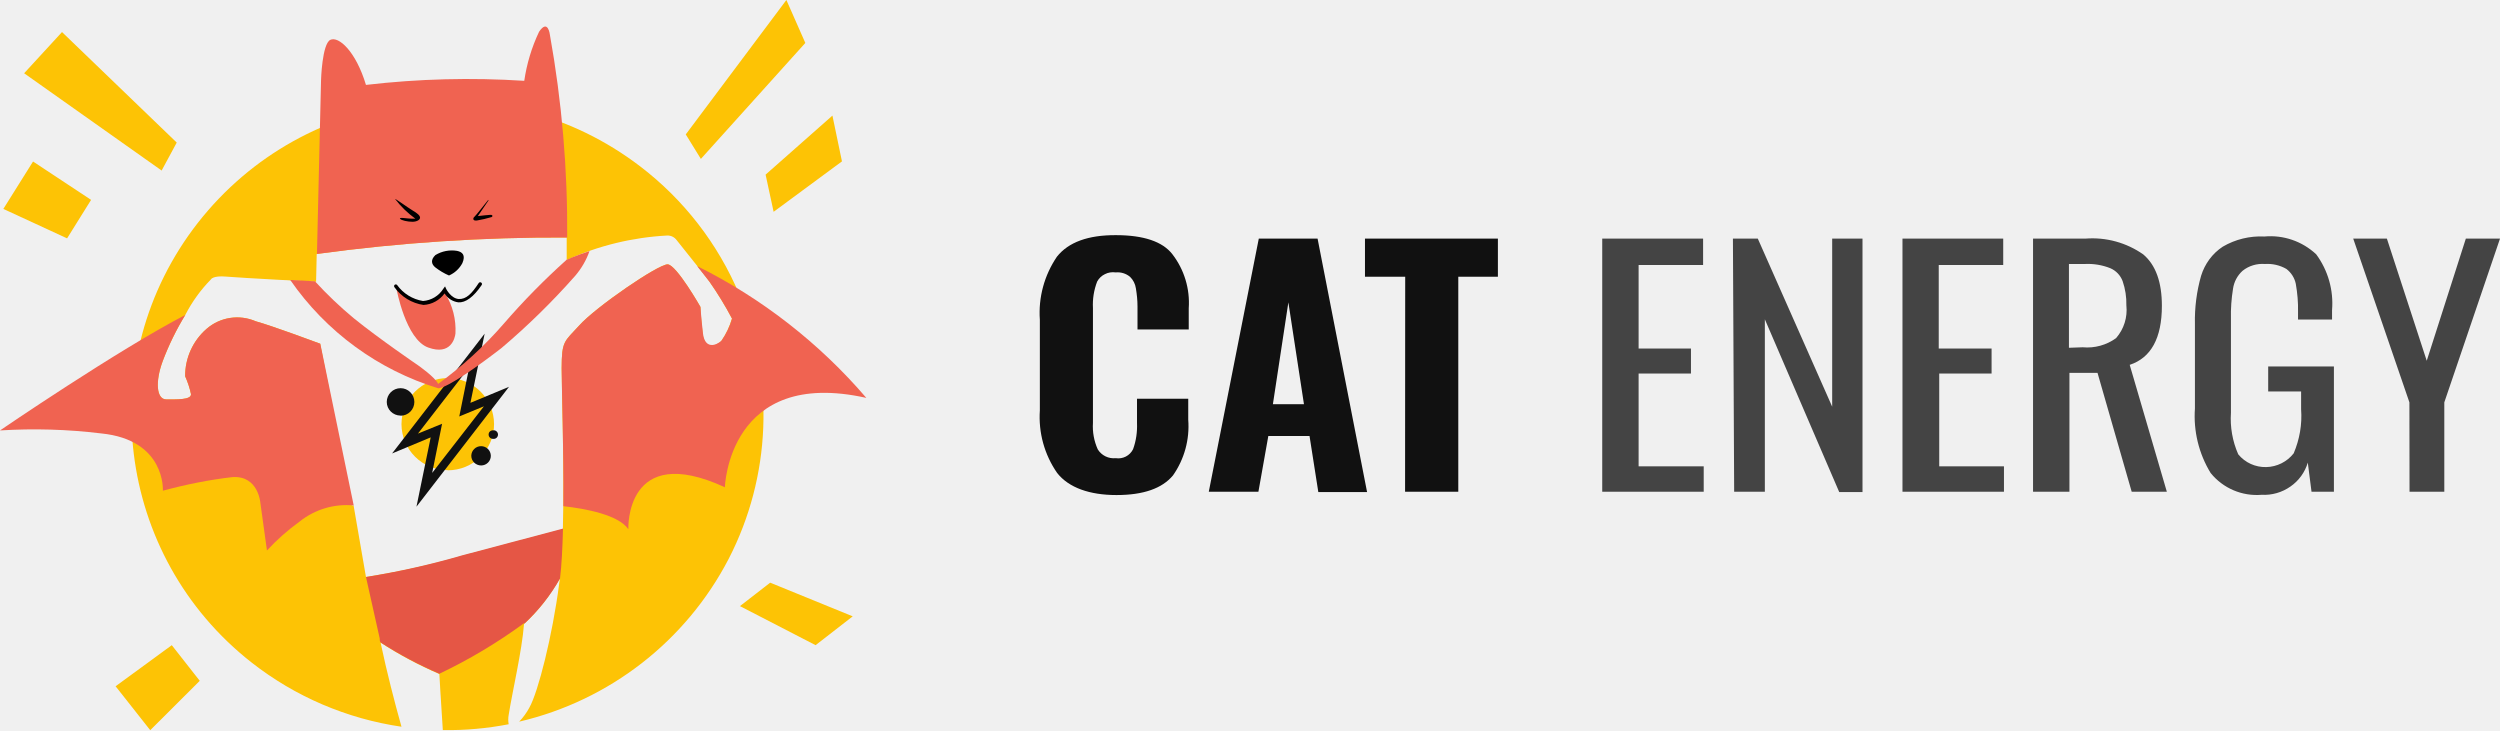
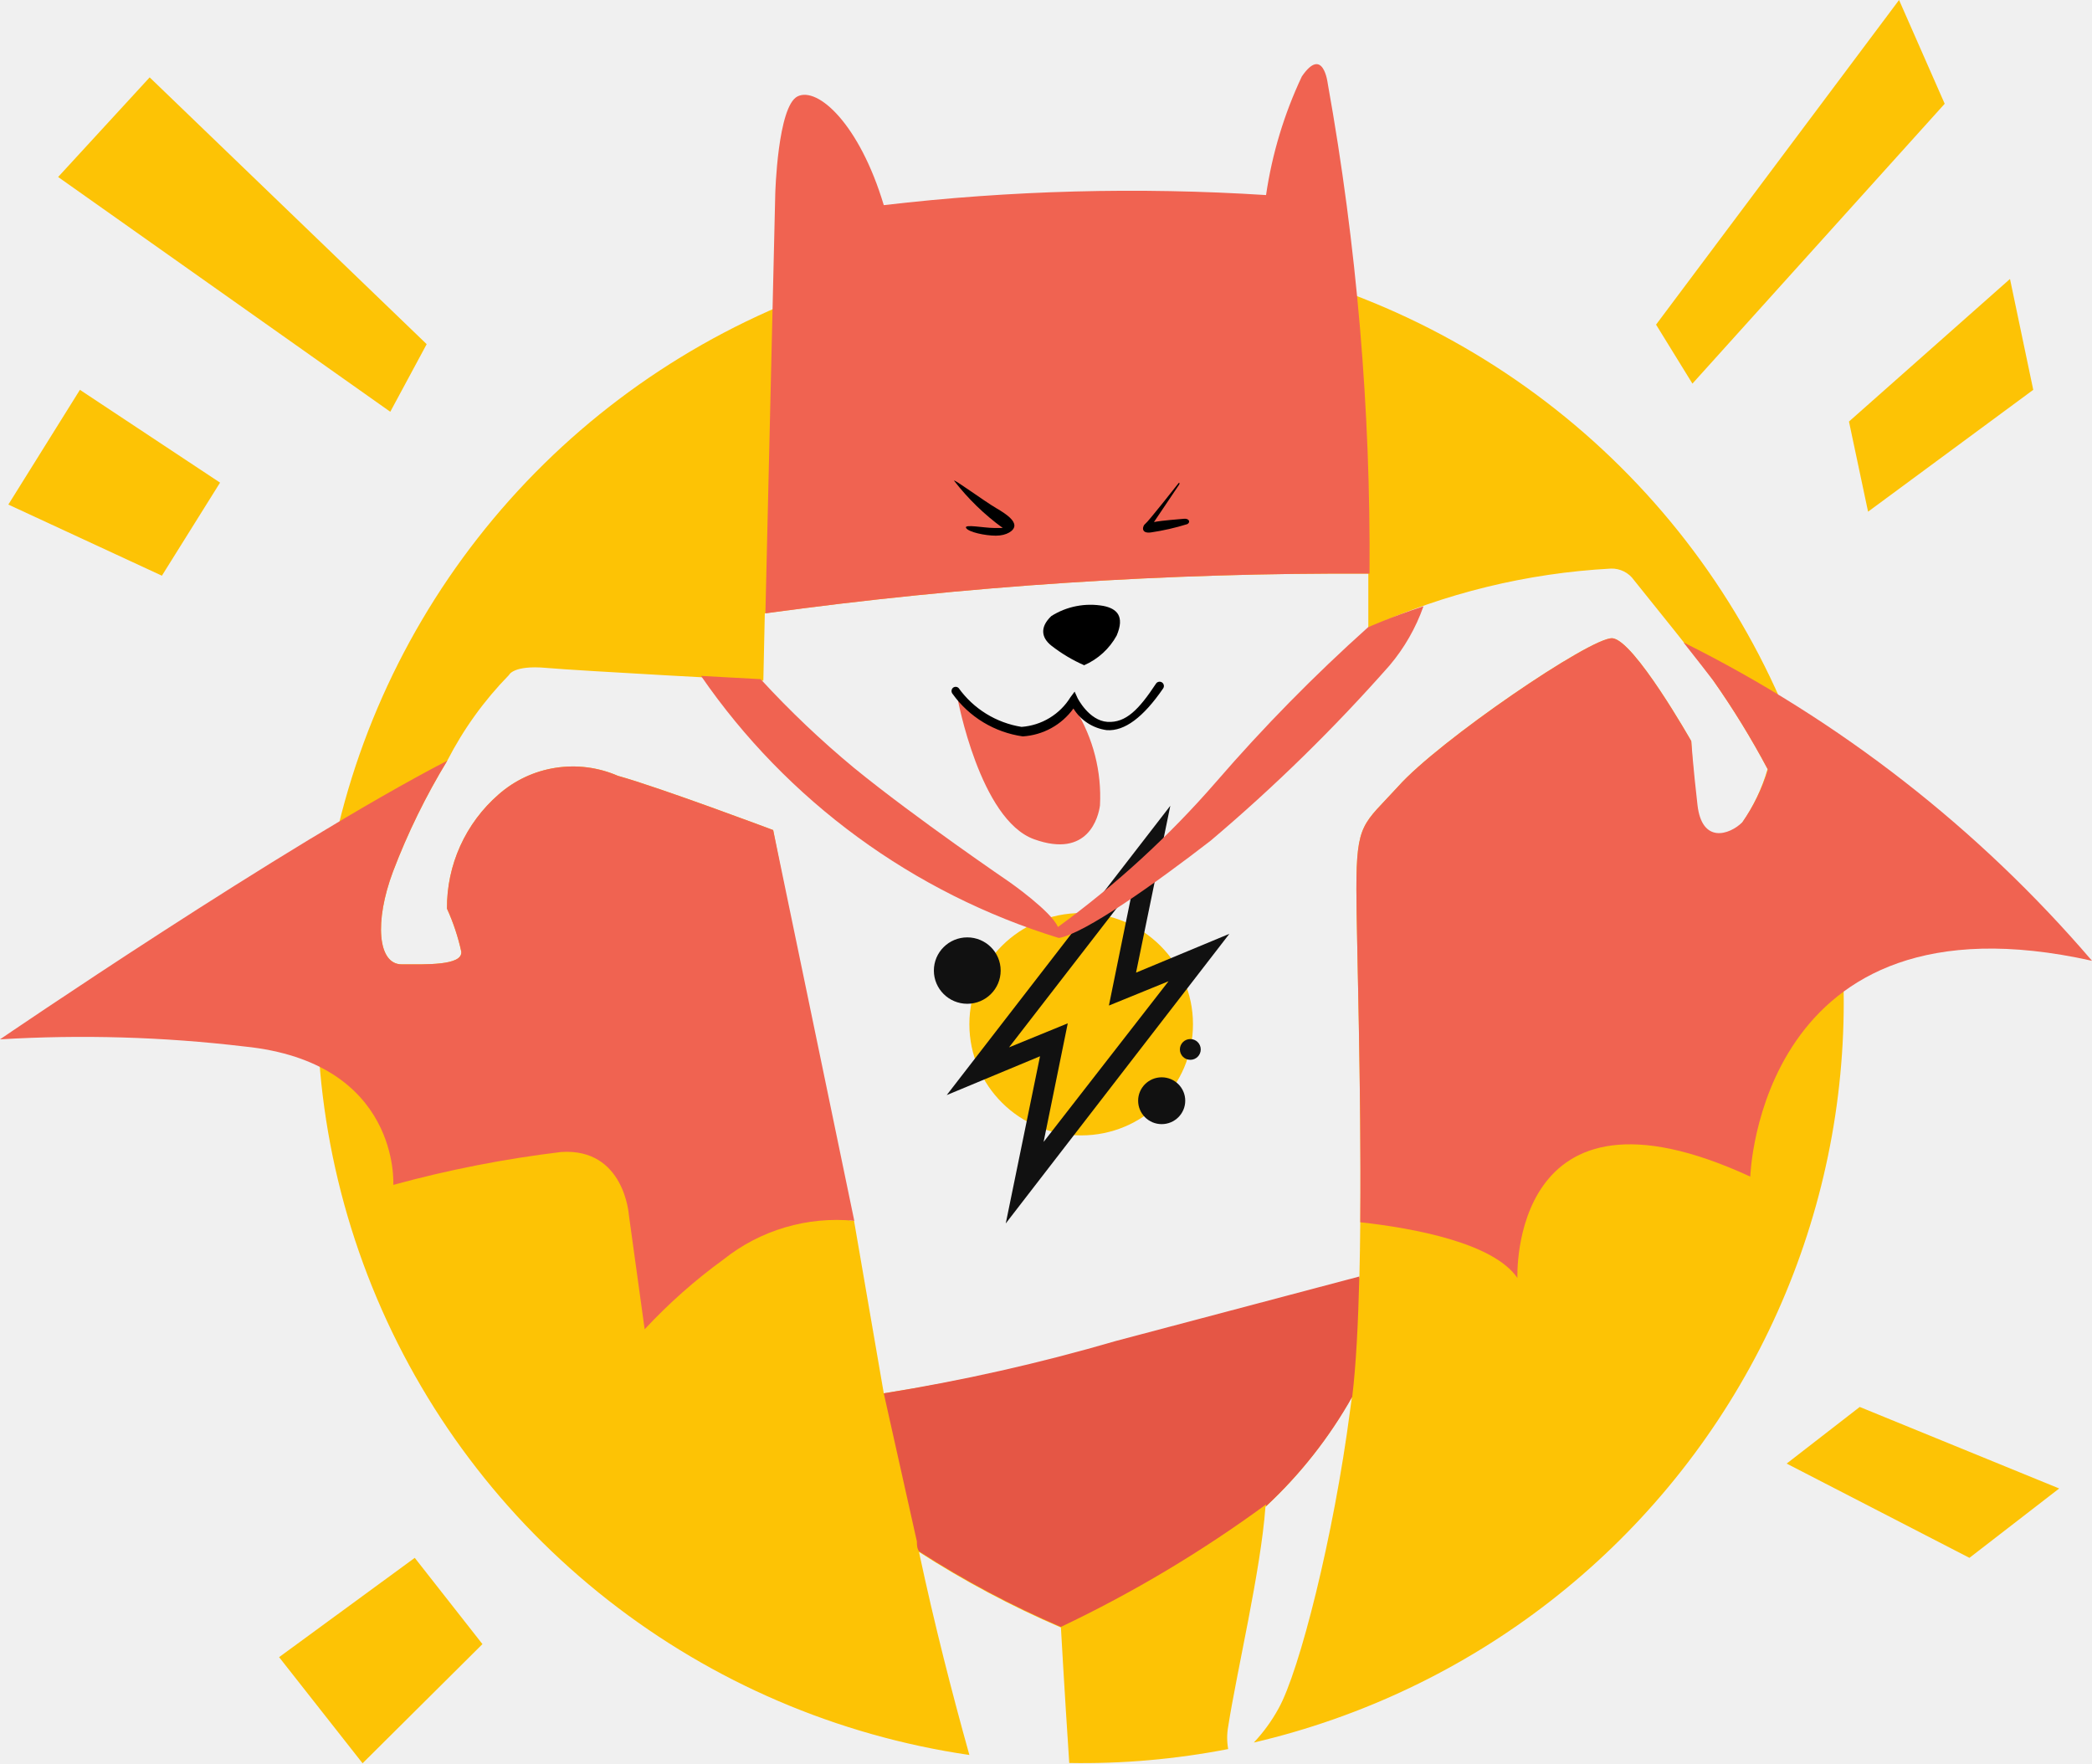
- <svg xmlns="http://www.w3.org/2000/svg" viewBox="0 0 202 59" fill="none">
-   <g clip-path="url(#a)">
-     <path d="M59.74 23.8a25.42 25.42 0 0 0-8.03-10.37 25.63 25.63 0 0 0-35.72 4.57 25.33 25.33 0 0 0 4.35 35.54 25.63 25.63 0 0 0 12.1 5.18c-.58-2.07-1.17-4.36-1.69-6.8 1.5.98 3.1 1.83 4.75 2.54 0 0 .12 2.14.28 4.53 1.78.03 3.56-.13 5.32-.47a2.1 2.1 0 0 1 0-.75c.29-1.85 1.08-5.2 1.24-7.35a15.1 15.1 0 0 0 2.9-3.68l-.06.44c-.55 4.22-1.7 8.74-2.4 9.98-.22.42-.5.8-.83 1.15a25.65 25.65 0 0 0 16.93-13.16 25.32 25.32 0 0 0 .86-21.34Zm-1.46 3.77c-.44.42-1.35.71-1.5-.58-.15-1.29-.19-2.2-.19-2.2s-1.93-3.4-2.64-3.43c-.72-.04-5.82 3.44-7.17 4.96-1.16 1.28-1.4 1.19-1.4 3.44 0 1.7.23 8.1.1 13l-8.13 2.15c-2.55.73-5.15 1.3-7.78 1.71l-1-5.78h-.14l-2.56-13.07s-3.8-1.42-5.2-1.81a3.77 3.77 0 0 0-3.99.62 5.03 5.03 0 0 0-1.72 3.82c.2.46.37.95.47 1.44.05.48-1.2.43-2 .43-.79 0-.9-1.43-.28-3.1a22.1 22.1 0 0 1 1.82-3.72 11.78 11.78 0 0 1 2.06-2.86s.14-.34 1.25-.24c1.1.1 7.26.42 7.26.42l.05-2.25c6.7-.92 13.44-1.36 20.2-1.33v1.82a22.58 22.58 0 0 1 8.12-1.98.91.91 0 0 1 .77.38c.33.43 2.4 2.98 2.64 3.34a27.6 27.6 0 0 1 1.82 2.98 6.17 6.17 0 0 1-.86 1.83Z" fill="#FDC305" />
-     <path d="m56.33 21.5 1 1.27a27.6 27.6 0 0 1 1.82 2.98 6.17 6.17 0 0 1-.85 1.77c-.44.42-1.35.71-1.5-.58-.15-1.29-.2-2.14-.2-2.14s-1.94-3.4-2.65-3.44c-.72-.04-5.82 3.44-7.17 4.96-1.16 1.28-1.4 1.19-1.4 3.44 0 1.49.18 6.6.14 11.14 1.8.2 4.46.7 5.25 1.86 0 0-.29-7.12 7.8-3.39 0 0 .28-9.71 11.43-7.22a43.58 43.58 0 0 0-13.67-10.65Zm-10.5-2.3c.04-5.5-.43-11-1.4-16.4 0 0-.15-1.3-.87-.24-.6 1.26-1 2.6-1.2 3.97a71.13 71.13 0 0 0-12.79.33c-.82-2.72-2.21-3.96-2.88-3.64-.67.33-.75 3.26-.75 3.26l-.33 14.04c6.7-.92 13.45-1.36 20.22-1.33Z" fill="#F06351" />
-     <path d="M45.25 46.74c.13-1.06.2-2.47.24-4.03l-8.14 2.16a64.15 64.15 0 0 1-7.78 1.75l1.11 4.96c0 .11 0 .22.07.33 1.5.97 3.1 1.82 4.75 2.53a42.36 42.36 0 0 0 6.86-4.1v.06a15.11 15.11 0 0 0 2.89-3.66Z" fill="#E55645" />
-     <path d="M31.93 16.09c-.05-.1 1 .67 1.4.91.41.24.61.42.61.59 0 .17-.26.33-.62.33s-.91-.11-1-.25c-.07-.14.6 0 .94 0h.3a8.04 8.04 0 0 1-1.63-1.58Zm7.48.11s-1 1.27-1.09 1.33c-.09.06-.17.33.2.29.4-.07.81-.16 1.2-.28.12-.06.08-.2-.11-.18-.19.02-.68.05-1 .1l.85-1.25s.03-.12-.05-.01Zm-3.13 6.06c.46-.2.84-.55 1.08-1 .28-.65 0-.9-.43-.99-.6-.1-1.23.02-1.75.34-.39.37-.34.73 0 1 .34.26.7.48 1.1.65Z" fill="#000" />
-     <path d="M35.92 23.5c-.12.23-.27.44-.46.6-.29.23-.63.36-1 .38-.55.05-1.1-.1-1.54-.44a2 2 0 0 1-.52-.44 1 1 0 0 0-.36-.25s.74 4.08 2.56 4.73c1.82.66 2.16-.75 2.2-1.13a5.56 5.56 0 0 0-.81-3.21c0-.3-.02-.1-.07-.23Z" fill="#F06351" />
-     <path d="M34.22 24.64a3.5 3.5 0 0 1-2.34-1.42.15.15 0 0 1 0-.2.14.14 0 0 1 .1-.04.14.14 0 0 1 .1.04 3.2 3.2 0 0 0 2.1 1.3 2.11 2.11 0 0 0 1.64-.99l.14-.19.1.22s.38.75 1 .8c.61.03 1.05-.42 1.62-1.29a.14.14 0 0 1 .24.16c-.66.97-1.3 1.44-1.89 1.4a1.55 1.55 0 0 1-1.11-.72 2.25 2.25 0 0 1-1.7.93Z" fill="#000" />
-     <path d="M36.18 38a3.73 3.73 0 0 0 3.74-3.73 3.73 3.73 0 0 0-3.74-3.72 3.73 3.73 0 0 0-3.74 3.72 3.73 3.73 0 0 0 3.74 3.72Z" fill="#FDC305" />
-     <path d="m41.14 31.25-3.13 1.3 1.15-5.59-7.48 9.68 3.12-1.3-1.15 5.6 7.49-9.7Zm-7.38 3.8 4.15-5.37-.8 3.97 1.99-.82-4.18 5.38.8-3.97-1.96.8Zm-1.39-1.46c.61 0 1.11-.5 1.11-1.11a1.11 1.11 0 1 0-2.23 0c0 .6.5 1.1 1.12 1.1Zm6.5 4.02c.44 0 .79-.35.79-.78a.79.79 0 0 0-.79-.78.79.79 0 0 0-.79.78c0 .43.36.78.8.78Zm.96-2.15a.35.35 0 1 0 0-.69c-.2 0-.35.15-.35.34 0 .2.16.35.35.35Z" fill="#111" />
-     <path d="M45.78 20.99a57.14 57.14 0 0 0-5.08 5.17 31.74 31.74 0 0 1-5.3 4.86c-.22-.53-1.63-1.51-1.63-1.51s-3.13-2.13-5.19-3.8a31.74 31.74 0 0 1-3.13-2.98l-2-.11a22.57 22.57 0 0 0 11.98 8.76c.86-.13 3.27-1.85 5.08-3.25a57.36 57.36 0 0 0 5.98-5.86c.5-.59.89-1.26 1.14-1.98-1.14.37-1.85.7-1.85.7Z" fill="#F06351" />
-     <path d="m65.07 3.47-8.44 9.37-1.22-1.98 8.13-10.86 1.53 3.47Zm-2.57 13.65 5.53-4.08-.77-3.7-5.4 4.77.65 3.01Zm-2.72 31.85 6.12 3.16 3-2.33-6.67-2.72-2.45 1.9Zm-57.83-43.05 3.06-3.33 9.27 8.93-1.22 2.26-11.11-7.86Zm5.41 10.23-4.69-3.1-2.4 3.83 5.15 2.38 1.94-3.11Zm6.52 35.98-4.54 3.32 2.8 3.55 4-3.99-2.26-2.88Z" fill="#FDC305" />
-     <path d="M25.87 27.77s-3.8-1.42-5.2-1.81a3.77 3.77 0 0 0-3.99.62 5.03 5.03 0 0 0-1.72 3.82c.2.46.37.95.47 1.44.05.48-1.2.43-2 .43-.79 0-.9-1.43-.28-3.1a22.1 22.1 0 0 1 1.82-3.72c-5.44 2.82-14.97 9.33-14.97 9.33a44.6 44.6 0 0 1 8.17.24c5.24.52 4.99 4.63 4.99 4.63 1.84-.5 3.72-.88 5.62-1.1 2.11-.14 2.26 2.1 2.26 2.1l.53 3.83c.8-.87 1.69-1.65 2.64-2.34a6.07 6.07 0 0 1 4.37-1.3l-2.7-13.07Z" fill="#F06351" />
-     <path d="M85.42 38.22a7.92 7.92 0 0 1-1.4-5.06v-7.32c-.13-1.8.36-3.6 1.38-5.1.93-1.17 2.52-1.75 4.76-1.74 2.25 0 3.77.52 4.56 1.53a6.43 6.43 0 0 1 1.33 4.38v1.71h-4.14v-1.86c0-.49-.05-.98-.13-1.46a1.62 1.62 0 0 0-.47-.93 1.58 1.58 0 0 0-1.16-.36c-.3-.04-.6 0-.87.14a1.4 1.4 0 0 0-.63.6 5.2 5.2 0 0 0-.34 2.14v9.28a4.5 4.5 0 0 0 .39 2.14 1.52 1.52 0 0 0 1.45.71 1.33 1.33 0 0 0 1.4-.72c.25-.68.35-1.4.32-2.13v-1.95h4.14v1.69a6.93 6.93 0 0 1-1.23 4.5c-.88 1.06-2.4 1.59-4.57 1.59-2.16 0-3.85-.59-4.79-1.78Zm16.28-18.94h4.76l4 20.48h-3.94l-.71-4.53h-3.33l-.8 4.5h-4.01l4.04-20.45Zm3.66 13.38-1.26-8.23-1.25 8.23h2.51Zm8.18-10.3h-3.25v-3.08h10.74v3.08h-3.2v17.37h-4.3l.01-17.37Z" fill="#111" />
-     <path d="M129.46 19.28h8.15v2.13h-5.21v6.75h4.23v2.02h-4.23v7.5h5.26v2.05h-8.2v-20.45Zm10.57 0h2l6.01 13.58v-13.58h2.45v20.48h-1.88l-6.01-13.96v13.93h-2.48l-.1-20.45Zm13.69 0h8.14v2.13h-5.21v6.75h4.27v2.02h-4.23v7.5h5.23v2.05h-8.2v-20.45Zm10.55 0h4.23a7.16 7.16 0 0 1 4.68 1.28c1 .85 1.5 2.23 1.5 4.15 0 2.6-.87 4.2-2.6 4.77l3 10.25h-2.84l-2.76-9.6h-2.27v9.6h-2.94v-20.45Zm4.01 8.78c.97.09 1.93-.18 2.7-.74a3.46 3.46 0 0 0 .83-2.65 5.55 5.55 0 0 0-.3-1.95 1.83 1.83 0 0 0-1-1.05 4.89 4.89 0 0 0-2.05-.34h-1.29v6.77l1.11-.04Zm10.34 10.16a8.82 8.82 0 0 1-1.27-5.22v-6.82c-.03-1.32.14-2.64.5-3.9.3-.96.9-1.79 1.75-2.35a6.05 6.05 0 0 1 3.36-.82 5.4 5.4 0 0 1 4.19 1.44 6.69 6.69 0 0 1 1.28 4.51v.76h-2.75v-.63c.02-.76-.05-1.51-.18-2.26-.1-.48-.37-.9-.76-1.2a3.07 3.07 0 0 0-1.73-.4c-.65-.05-1.3.14-1.81.55-.42.38-.69.89-.77 1.44-.13.8-.19 1.61-.17 2.43v7.6a7.15 7.15 0 0 0 .59 3.36 2.83 2.83 0 0 0 2.26 1.03 2.9 2.9 0 0 0 2.22-1.11c.48-1.13.69-2.35.6-3.56v-1.44h-2.66v-2.02h5.31v10.12h-1.81l-.3-2.35a3.6 3.6 0 0 1-1.4 1.93 3.7 3.7 0 0 1-2.33.67 4.79 4.79 0 0 1-4.12-1.76Zm16.06-5.71-4.54-13.23h2.72l3.22 9.87 3.16-9.87h2.76l-4.5 13.23v7.22h-2.81l-.01-7.22Z" fill="#444" />
+ <svg xmlns="http://www.w3.org/2000/svg" width="70" height="59" viewBox="0 0 70 59" fill="none">
+   <g id="logo pic">
+     <path id="Vector" d="M59.743 23.806C58.023 19.709 55.254 16.132 51.71 13.431C48.166 10.729 43.972 8.999 39.545 8.411C35.119 7.823 30.615 8.399 26.483 10.081C22.35 11.763 18.733 14.492 15.992 17.997C13.251 21.502 11.481 25.66 10.86 30.056C10.239 34.453 10.787 38.934 12.451 43.054C14.114 47.175 16.835 50.789 20.342 53.538C23.848 56.287 28.018 58.075 32.436 58.722C31.857 56.649 31.268 54.358 30.75 51.928C32.259 52.901 33.848 53.747 35.499 54.457C35.499 54.457 35.619 56.599 35.778 58.99C37.562 59.021 39.345 58.864 41.096 58.524C41.051 58.275 41.051 58.019 41.096 57.77C41.385 55.915 42.184 52.572 42.343 50.42C43.494 49.35 44.47 48.108 45.237 46.74L45.177 47.176C44.628 51.402 43.481 55.915 42.782 57.165C42.556 57.579 42.278 57.962 41.954 58.306C45.566 57.463 48.95 55.85 51.872 53.578C54.794 51.306 57.184 48.429 58.876 45.147C60.568 41.865 61.522 38.257 61.672 34.572C61.822 30.887 61.164 27.213 59.743 23.806ZM58.277 27.566C57.838 27.992 56.93 28.28 56.78 26.99C56.63 25.701 56.591 24.798 56.591 24.798C56.591 24.798 54.665 21.396 53.947 21.356C53.228 21.317 48.13 24.798 46.783 26.316C45.616 27.596 45.386 27.506 45.386 29.758C45.386 31.454 45.606 37.862 45.486 42.762L37.355 44.915C34.799 45.644 32.2 46.214 29.572 46.621L28.575 40.838H28.435L25.871 27.774C25.871 27.774 22.07 26.346 20.673 25.959C20.017 25.674 19.293 25.581 18.585 25.692C17.878 25.802 17.218 26.112 16.682 26.584C16.135 27.06 15.698 27.647 15.4 28.306C15.102 28.965 14.951 29.68 14.956 30.403C15.167 30.864 15.327 31.346 15.435 31.841C15.485 32.317 14.238 32.267 13.439 32.267C12.641 32.267 12.521 30.839 13.15 29.163C13.64 27.874 14.248 26.632 14.966 25.453C15.506 24.4 16.202 23.433 17.031 22.586C17.031 22.586 17.171 22.249 18.278 22.348C19.386 22.447 25.542 22.775 25.542 22.775L25.591 20.523C32.283 19.605 39.031 19.16 45.785 19.194C45.785 19.799 45.785 20.404 45.785 21.009C48.344 19.848 51.099 19.175 53.907 19.025C54.057 19.021 54.206 19.055 54.34 19.122C54.474 19.19 54.589 19.289 54.675 19.412C55.014 19.839 57.08 22.388 57.319 22.755C57.99 23.708 58.599 24.702 59.145 25.731C58.958 26.382 58.665 26.999 58.277 27.556V27.566Z" fill="#FDC305" />
+     <path id="Vector_2" d="M56.331 21.495C56.8 22.09 57.209 22.616 57.329 22.775C58 23.728 58.609 24.721 59.155 25.75C58.965 26.381 58.675 26.977 58.297 27.516C57.858 27.943 56.95 28.23 56.8 26.941C56.651 25.651 56.591 24.798 56.591 24.798C56.591 24.798 54.665 21.396 53.947 21.356C53.228 21.317 48.13 24.798 46.783 26.316C45.616 27.596 45.386 27.506 45.386 29.758C45.386 31.246 45.556 36.354 45.516 40.897C47.322 41.096 49.976 41.592 50.774 42.762C50.774 42.762 50.485 35.64 58.566 39.37C58.566 39.37 58.846 29.659 70 32.148C66.208 27.722 61.56 24.099 56.331 21.495Z" fill="#F06351" />
+     <path id="Vector_3" d="M45.825 19.194C45.866 13.697 45.398 8.209 44.428 2.797C44.428 2.797 44.279 1.508 43.56 2.559C42.968 3.816 42.564 5.153 42.363 6.527C38.098 6.255 33.817 6.368 29.572 6.864C28.754 4.136 27.358 2.896 26.689 3.224C26.02 3.551 25.941 6.477 25.941 6.477L25.611 20.523C32.309 19.604 39.064 19.159 45.825 19.194Z" fill="#F06351" />
+     <path id="Vector_4" d="M45.246 46.74C45.376 45.678 45.445 44.27 45.485 42.712L37.354 44.865C34.8 45.611 32.201 46.197 29.572 46.621L30.68 51.58C30.68 51.69 30.68 51.799 30.75 51.908C32.259 52.881 33.847 53.727 35.498 54.437C37.912 53.29 40.21 51.919 42.362 50.34V50.4C43.508 49.335 44.48 48.1 45.246 46.74Z" fill="#E55645" />
+     <path id="Vector_5" d="M31.927 16.089C31.877 15.99 32.925 16.764 33.334 17.002C33.743 17.24 33.942 17.418 33.942 17.587C33.942 17.756 33.683 17.924 33.324 17.924C32.965 17.924 32.406 17.805 32.326 17.666C32.246 17.527 32.925 17.666 33.264 17.666H33.553C32.939 17.22 32.392 16.689 31.927 16.089Z" fill="black" />
+     <path id="Vector_6" d="M39.41 16.198C39.41 16.198 38.412 17.468 38.322 17.527C38.233 17.587 38.153 17.865 38.512 17.815C38.924 17.754 39.331 17.661 39.729 17.537C39.839 17.478 39.799 17.339 39.609 17.359C39.42 17.379 38.931 17.408 38.612 17.468L39.46 16.208C39.46 16.208 39.49 16.089 39.41 16.198Z" fill="black" />
+     <path id="Vector_7" d="M36.277 22.259C36.739 22.056 37.122 21.708 37.364 21.267C37.644 20.612 37.364 20.364 36.925 20.275C36.322 20.166 35.698 20.286 35.18 20.612C34.791 20.979 34.84 21.336 35.18 21.604C35.517 21.867 35.885 22.087 36.277 22.259Z" fill="black" />
+     <path id="Vector_8" d="M35.918 23.509C35.803 23.734 35.648 23.936 35.459 24.104C35.175 24.331 34.825 24.463 34.461 24.481C33.912 24.534 33.363 24.378 32.925 24.044C32.724 23.927 32.545 23.776 32.396 23.598C32.296 23.49 32.173 23.405 32.037 23.35C32.037 23.35 32.785 27.427 34.601 28.081C36.416 28.736 36.756 27.328 36.806 26.951C36.866 25.822 36.581 24.701 35.987 23.737C35.987 23.439 35.968 23.638 35.918 23.509Z" fill="#F06351" />
+     <path id="Vector_9" d="M34.222 24.64C33.755 24.573 33.306 24.413 32.903 24.169C32.5 23.925 32.151 23.603 31.877 23.221C31.853 23.194 31.839 23.159 31.839 23.122C31.839 23.085 31.853 23.05 31.877 23.023C31.89 23.009 31.906 22.999 31.923 22.992C31.94 22.985 31.958 22.981 31.977 22.981C31.995 22.981 32.014 22.985 32.031 22.992C32.048 22.999 32.064 23.009 32.077 23.023C32.324 23.367 32.637 23.659 32.998 23.882C33.359 24.105 33.762 24.255 34.182 24.322C34.514 24.297 34.836 24.195 35.12 24.022C35.404 23.85 35.644 23.613 35.818 23.33L35.958 23.142L36.057 23.36C36.057 23.36 36.436 24.114 37.055 24.154C37.674 24.193 38.112 23.737 38.681 22.874C38.702 22.842 38.735 22.82 38.773 22.813C38.81 22.805 38.849 22.813 38.881 22.834C38.913 22.855 38.934 22.888 38.942 22.925C38.95 22.962 38.942 23.001 38.921 23.033C38.255 24.005 37.627 24.471 37.035 24.431C36.806 24.401 36.587 24.32 36.394 24.195C36.2 24.07 36.038 23.903 35.918 23.707C35.722 23.978 35.469 24.203 35.175 24.364C34.882 24.525 34.556 24.619 34.222 24.64Z" fill="black" />
+     <path id="Vector_10" d="M36.177 37.991C38.243 37.991 39.918 36.325 39.918 34.271C39.918 32.217 38.243 30.551 36.177 30.551C34.111 30.551 32.436 32.217 32.436 34.271C32.436 36.325 34.111 37.991 36.177 37.991Z" fill="#FDC305" />
+     <path id="Vector_11" d="M41.136 31.246L38.013 32.545L39.16 26.961L31.678 36.642L34.8 35.343L33.653 40.937L41.136 31.246ZM33.763 35.045L37.913 29.679L37.105 33.646L39.1 32.833L34.92 38.209L35.728 34.241L33.763 35.045Z" fill="#111111" />
+     <path id="Vector_12" d="M32.366 33.587C32.983 33.587 33.483 33.089 33.483 32.476C33.483 31.862 32.983 31.365 32.366 31.365C31.749 31.365 31.248 31.862 31.248 32.476C31.248 33.089 31.749 33.587 32.366 33.587Z" fill="#111111" />
+     <path id="Vector_13" d="M38.871 37.614C39.306 37.614 39.659 37.263 39.659 36.83C39.659 36.398 39.306 36.047 38.871 36.047C38.436 36.047 38.083 36.398 38.083 36.83C38.083 37.263 38.436 37.614 38.871 37.614Z" fill="#111111" />
+     <path id="Vector_14" d="M39.829 35.462C40.022 35.462 40.178 35.306 40.178 35.114C40.178 34.923 40.022 34.767 39.829 34.767C39.636 34.767 39.48 34.923 39.48 35.114C39.48 35.306 39.636 35.462 39.829 35.462Z" fill="#111111" />
+     <path id="Vector_15" d="M45.775 20.989C43.974 22.603 42.278 24.329 40.697 26.157C39.122 27.972 37.344 29.602 35.399 31.018C35.179 30.492 33.773 29.51 33.773 29.51C33.773 29.51 30.64 27.377 28.585 25.701C27.474 24.781 26.427 23.787 25.452 22.725L23.456 22.616C26.337 26.799 30.557 29.89 35.429 31.385C36.287 31.246 38.701 29.53 40.507 28.131C42.644 26.325 44.645 24.365 46.494 22.269C46.991 21.682 47.376 21.009 47.631 20.285C46.494 20.662 45.775 20.989 45.775 20.989Z" fill="#F06351" />
+     <path id="Vector_16" d="M65.071 3.472L56.63 12.836L55.413 10.862L63.544 0L65.071 3.472Z" fill="#FDC305" />
+     <path id="Vector_17" d="M62.507 17.121L68.034 13.044L67.256 9.334L61.868 14.105L62.507 17.121Z" fill="#FDC305" />
+     <path id="Vector_18" d="M59.783 48.972L65.899 52.126L68.902 49.805L62.228 47.077L59.783 48.972Z" fill="#FDC305" />
+     <path id="Vector_19" d="M1.945 5.922L5.008 2.589L14.277 11.516L13.059 13.778L1.945 5.922Z" fill="#FDC305" />
+     <path id="Vector_20" d="M7.363 16.149L2.674 13.044L0.279 16.883L5.417 19.263L7.363 16.149Z" fill="#FDC305" />
+     <path id="Vector_21" d="M13.878 52.126L9.339 55.449L12.132 59L16.143 55.012L13.878 52.126Z" fill="#FDC305" />
+     <path id="Vector_22" d="M25.871 27.774C25.871 27.774 22.07 26.346 20.673 25.959C20.017 25.674 19.293 25.581 18.585 25.692C17.878 25.802 17.218 26.112 16.682 26.584C16.135 27.06 15.698 27.647 15.4 28.306C15.102 28.965 14.951 29.68 14.956 30.403C15.167 30.864 15.327 31.346 15.435 31.841C15.485 32.317 14.237 32.267 13.439 32.267C12.641 32.267 12.521 30.839 13.15 29.163C13.64 27.874 14.248 26.632 14.966 25.453C9.528 28.27 0 34.777 0 34.777C2.725 34.614 5.46 34.693 8.171 35.015C13.409 35.541 13.16 39.647 13.16 39.647C15.002 39.142 16.88 38.775 18.777 38.546C20.892 38.407 21.042 40.649 21.042 40.649L21.571 44.478C22.374 43.614 23.259 42.831 24.215 42.137C25.446 41.157 27.015 40.694 28.585 40.848L25.871 27.774Z" fill="#F06351" />
  </g>
-   <defs>
-     <clipPath id="a">
-       <path fill="#fff" d="M0 0h202v59h-202z" />
-     </clipPath>
-   </defs>
</svg>
